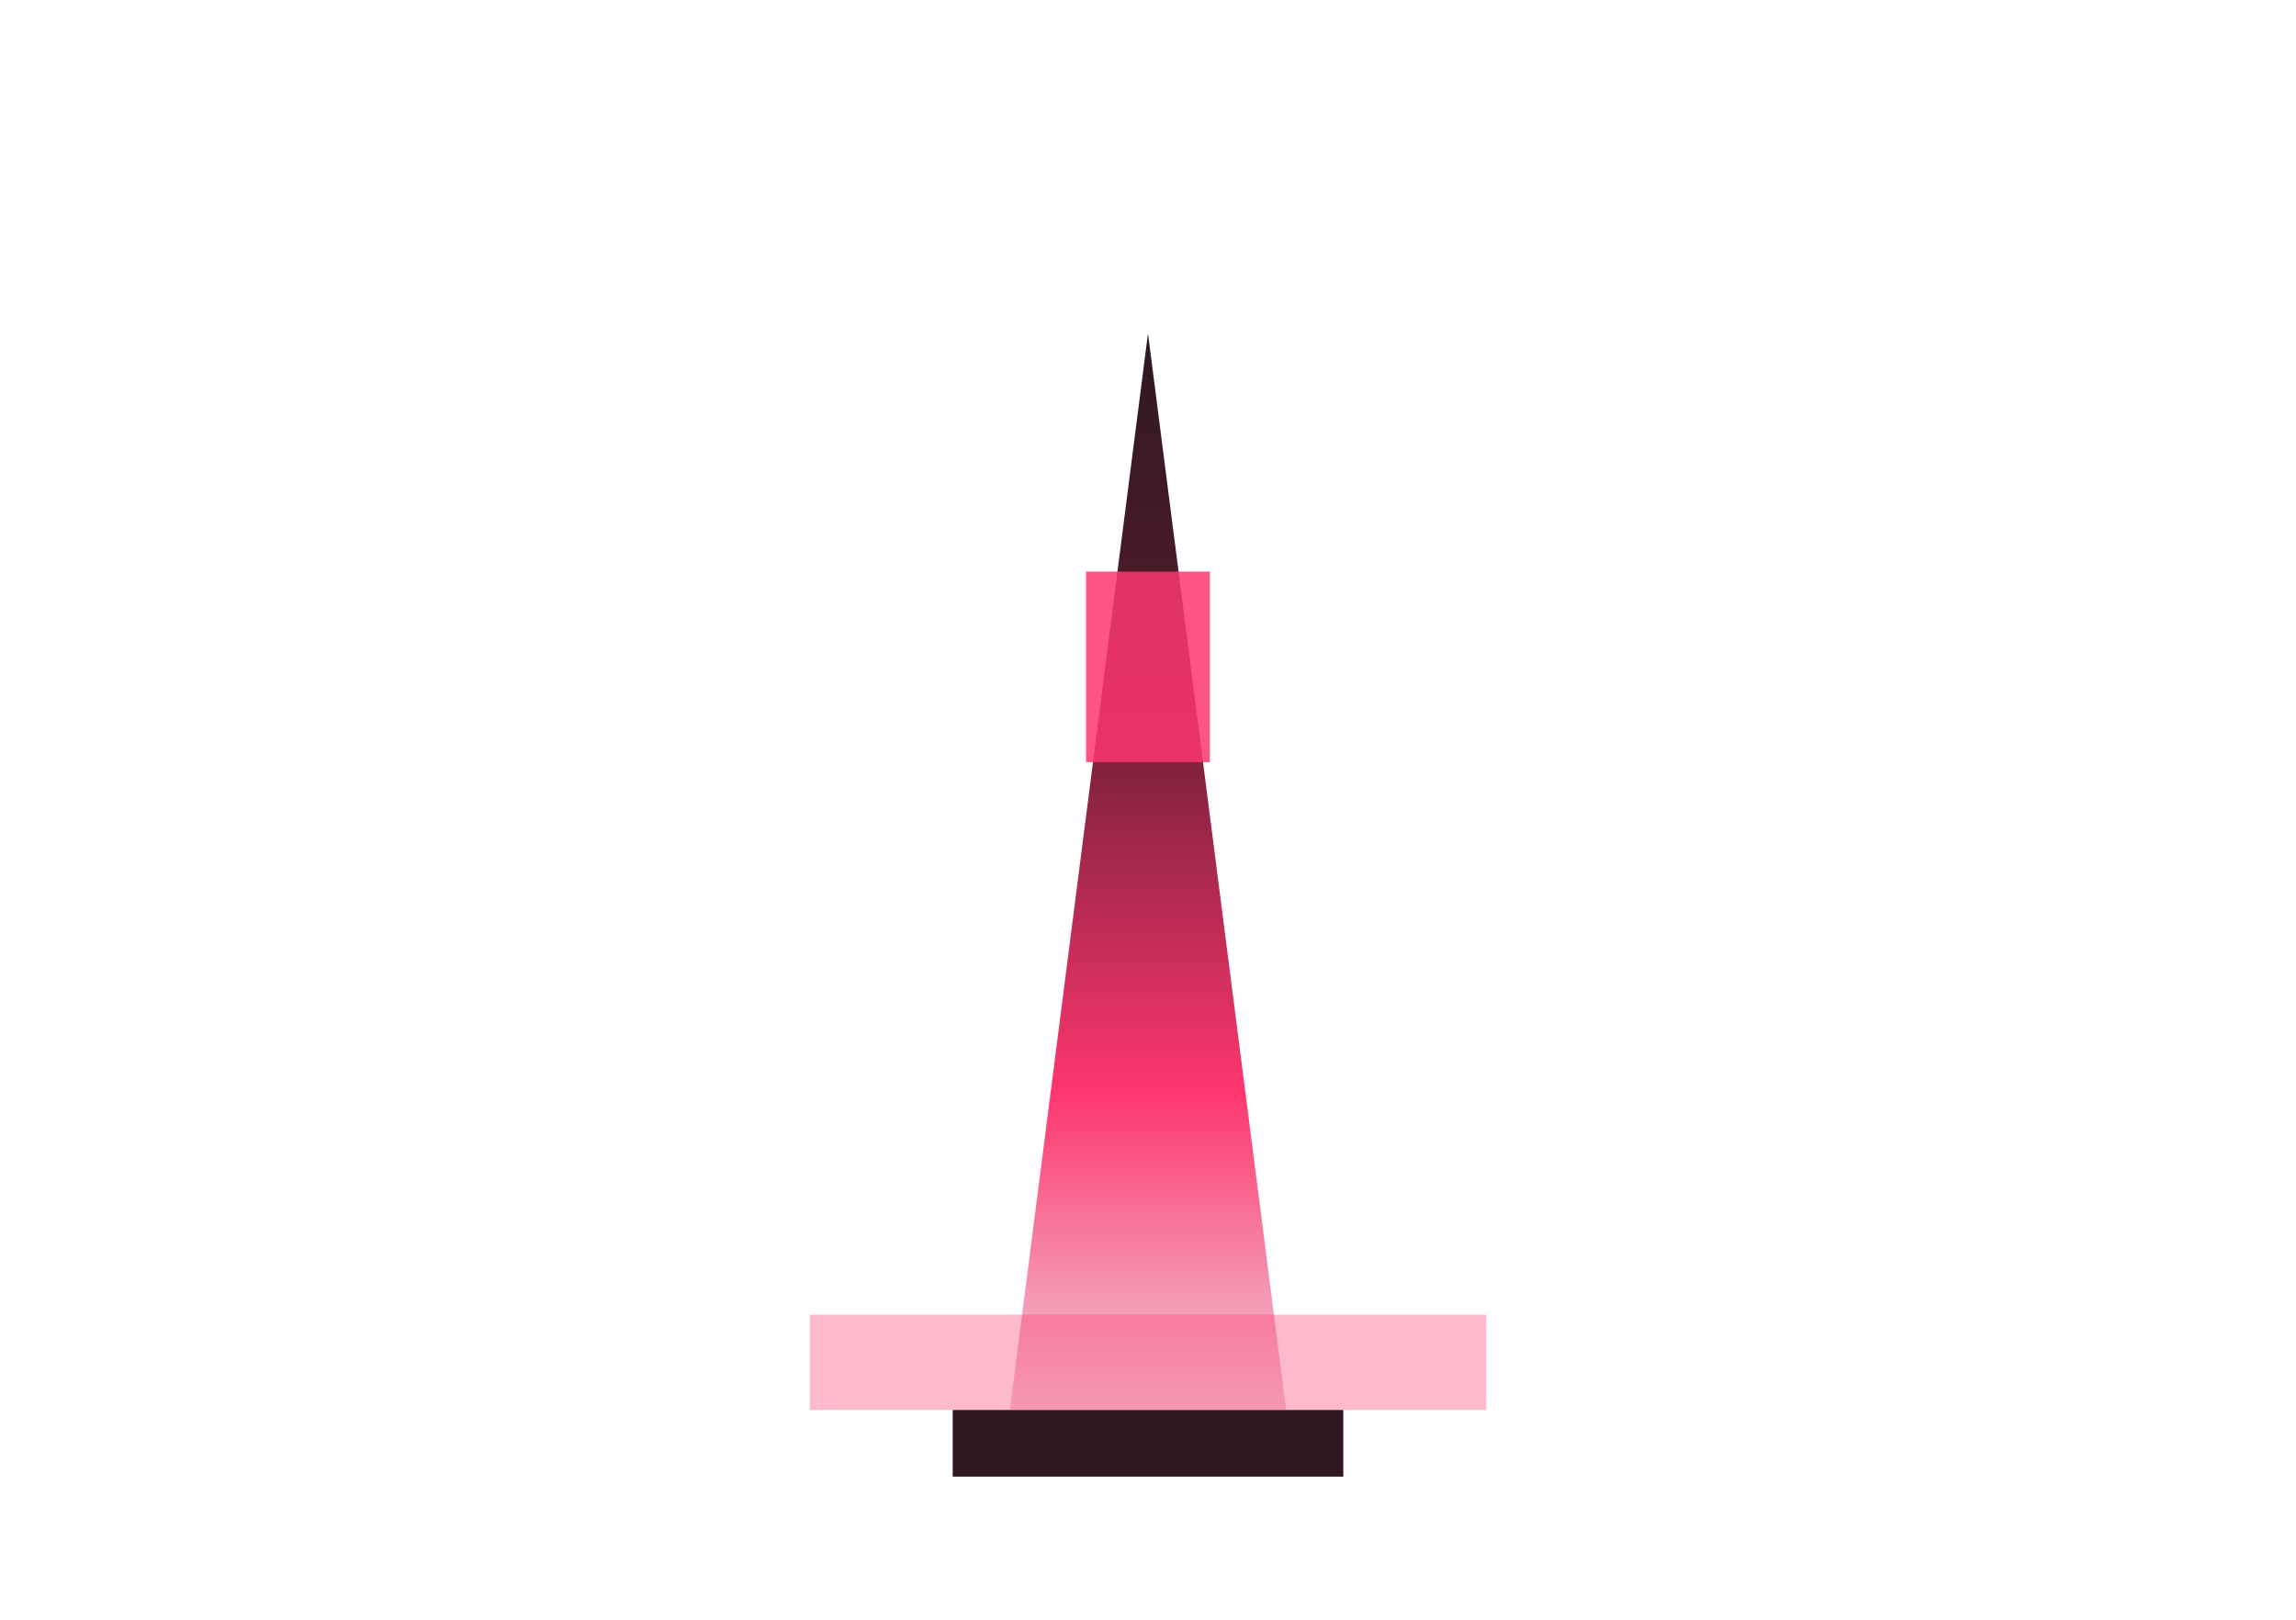
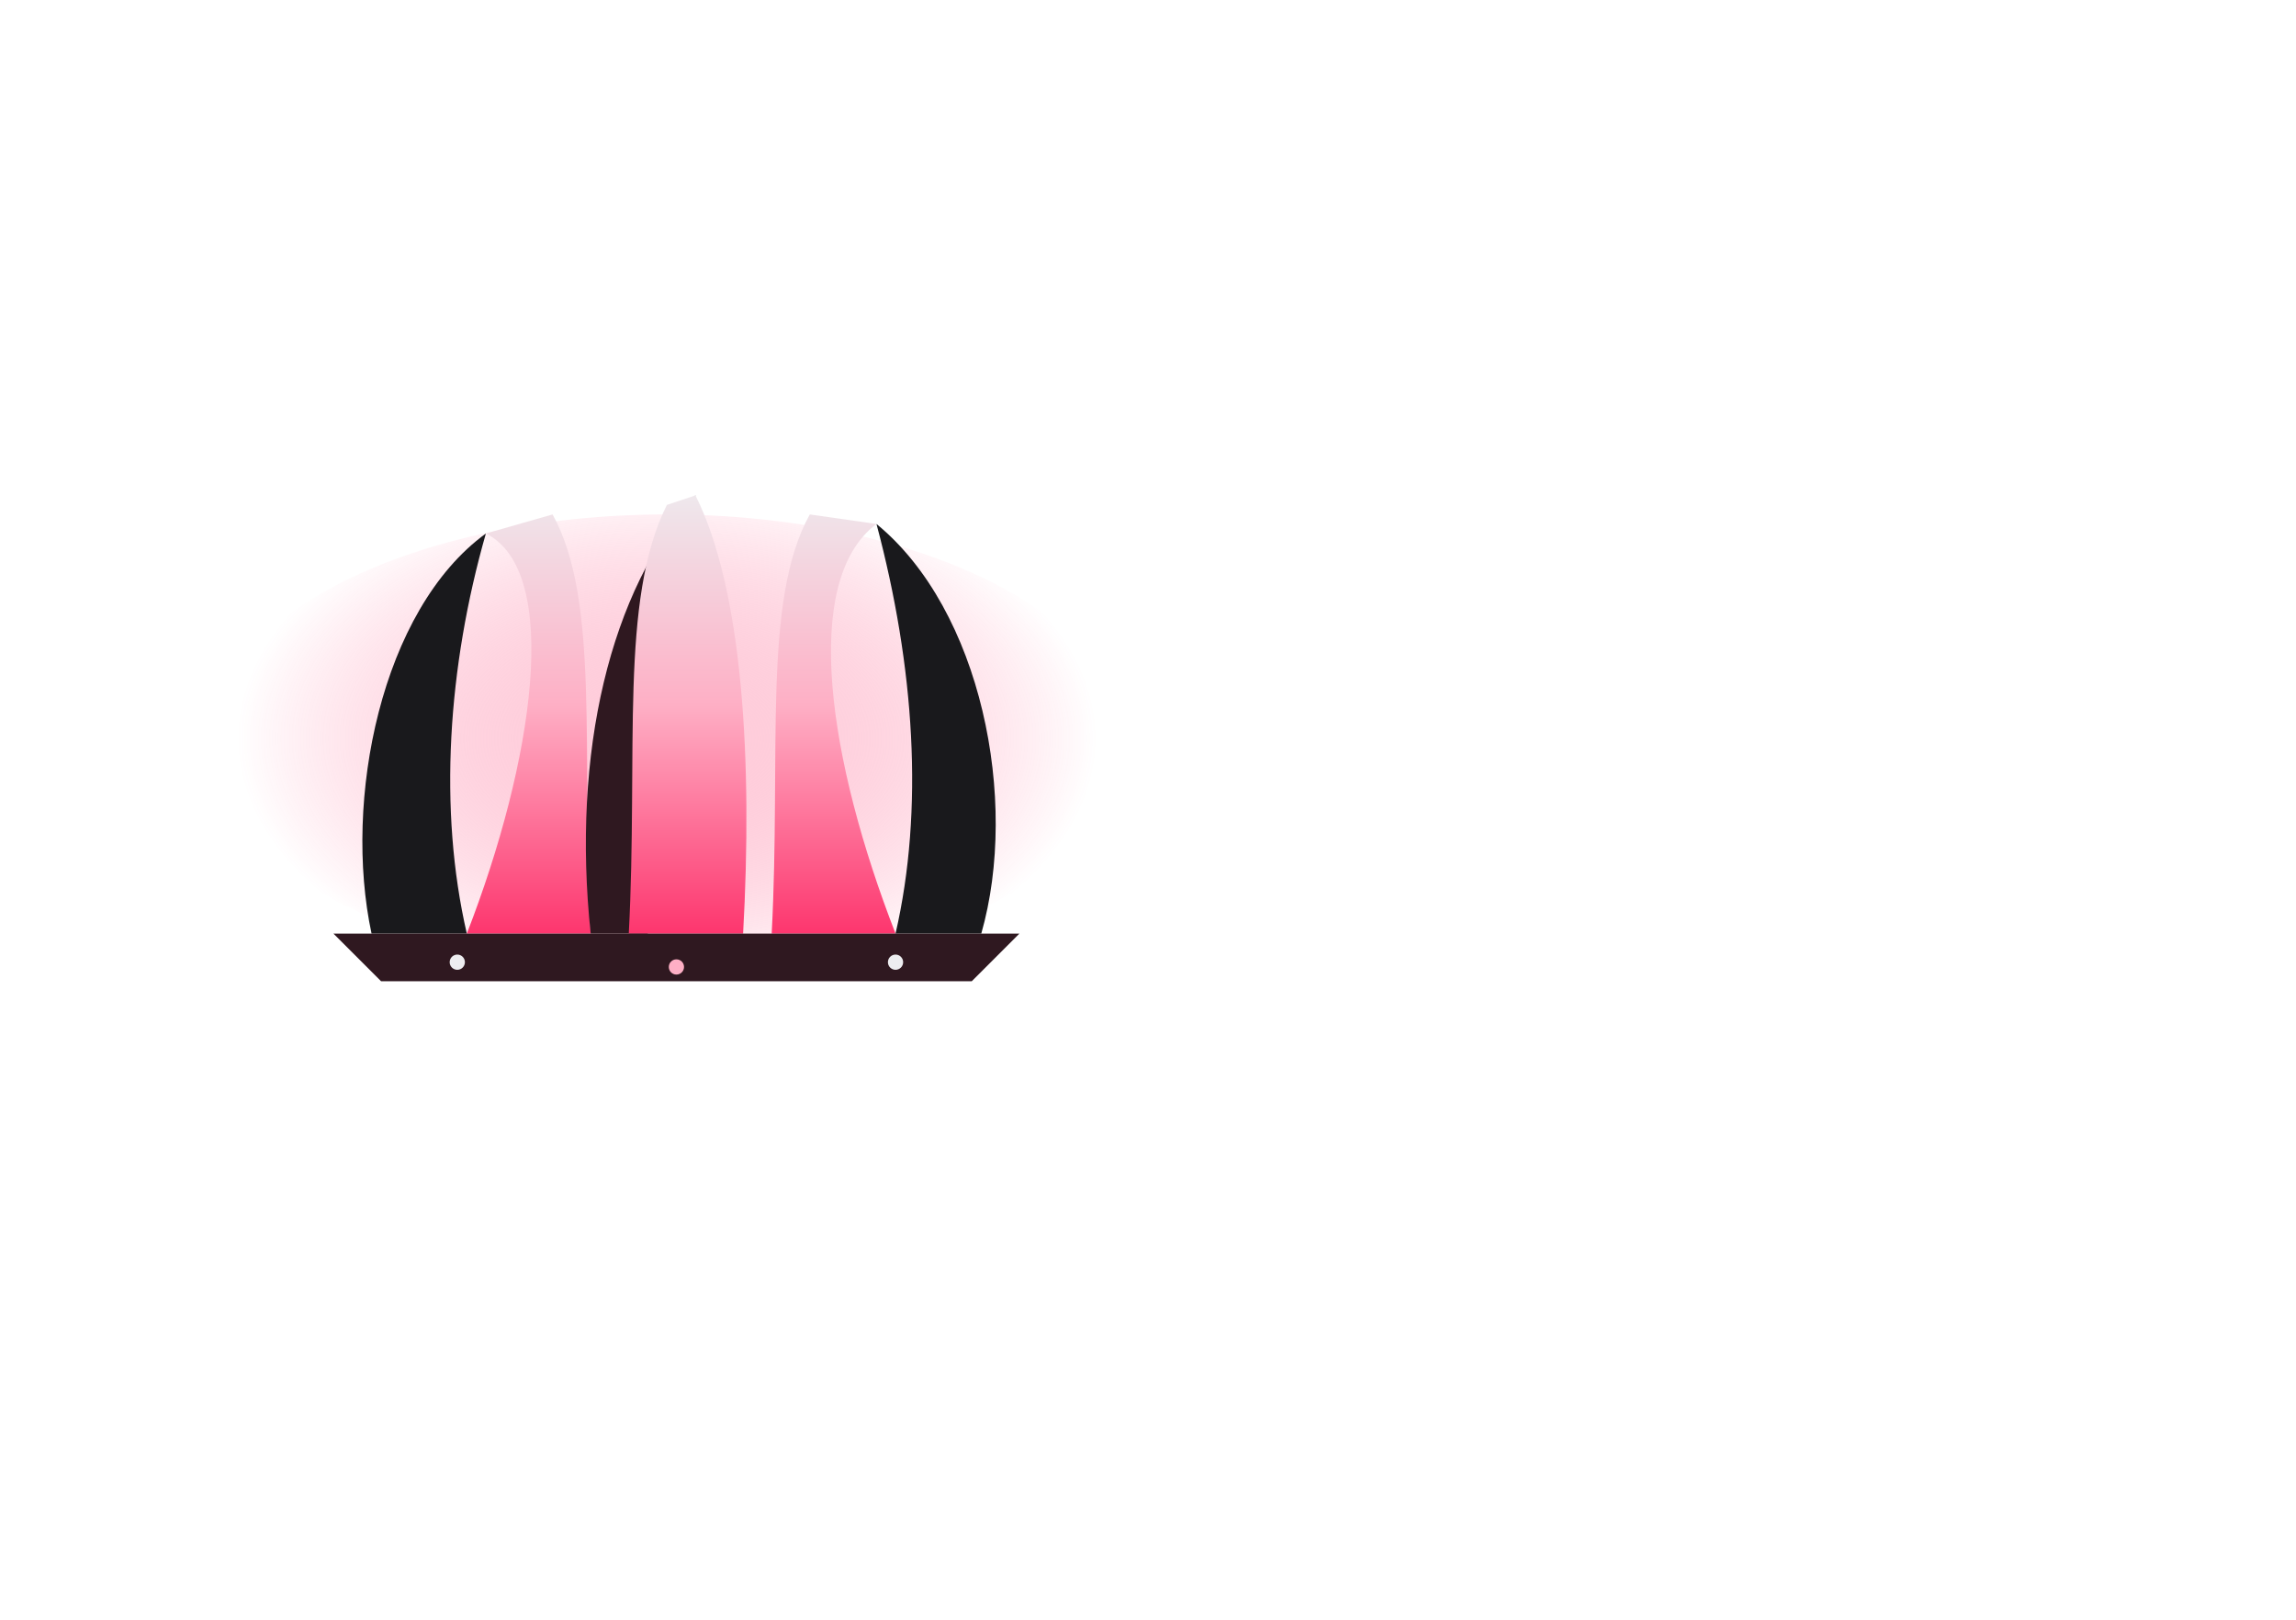
<svg xmlns="http://www.w3.org/2000/svg" width="482" height="340" viewBox="0 0 482 340" fill="none">
  <defs>
-     <linearGradient id="pakistanGrad" x1="241" y1="40" x2="241" y2="310" gradientUnits="userSpaceOnUse">
-       <stop stop-color="#19191C" />
-       <stop offset="0.35" stop-color="#531A2C" />
-       <stop offset="0.7" stop-color="#FD366E" />
-       <stop offset="1" stop-color="#EDEDF0" />
+     <radialGradient id="glow" cx="0" cy="0" r="1" gradientUnits="userSpaceOnUse" gradientTransform="translate(140 155) scale(90 55)">
+       <stop stop-color="#FEAFC5" stop-opacity="0.6" />
+       <stop offset="1" stop-color="#FD366E" stop-opacity="0" />
+     </radialGradient>
+     <linearGradient id="lit" x1="140" y1="100" x2="140" y2="196" gradientUnits="userSpaceOnUse">
+       <stop stop-color="#EDEDF0" />
+       <stop offset="0.5" stop-color="#FEAFC5" />
+       <stop offset="1" stop-color="#FD366E" />
    </linearGradient>
  </defs>
-   <path d="M241 70 L270 296 H212 Z" fill="url(#pakistanGrad)" />
-   <path d="M228 120 H254 V160 H228 Z" fill="#FD366E" opacity="0.85" />
-   <path d="M200 296 H282 V310 H200 Z" fill="#2F1820" />
-   <path d="M170 296 H312 V276 H170 Z" fill="#FD366E" opacity="0.35" />
+   <ellipse cx="140" cy="156" rx="96" ry="48" fill="url(#glow)" />
+   <path fill="#19191C" d="M78 196 C72 168 80 128 102 112 C94 140 92 170 98 196 Z" />
+   <path fill="#19191C" d="M206 196 C214 168 206 128 184 110 C192 140 194 170 188 196 Z" />
+   <path fill="url(#lit)" d="M102 112 C118 120 112 160 98 196 L124 196 C122 158 126 126 116 108 Z" />
+   <path fill="url(#lit)" d="M184 110 C168 122 174 160 188 196 L162 196 C164 158 160 126 170 108 Z" />
+   <path fill="#2F1820" d="M124 196 C120 158 128 124 146 104 C138 128 132 160 136 196 Z" />
+   <path fill="url(#lit)" d="M146 104 C156 124 158 160 156 196 L132 196 C134 158 130 126 140 106 Z" />
+   <path fill="#2F1820" d="M70 196 H214 L204 206 H80 Z" />
+   <circle cx="96" cy="202" r="1.6" fill="#EDEDF0" />
+   <circle cx="142" cy="203" r="1.6" fill="#FEAFC5" />
+   <circle cx="188" cy="202" r="1.6" fill="#EDEDF0" />
</svg>
